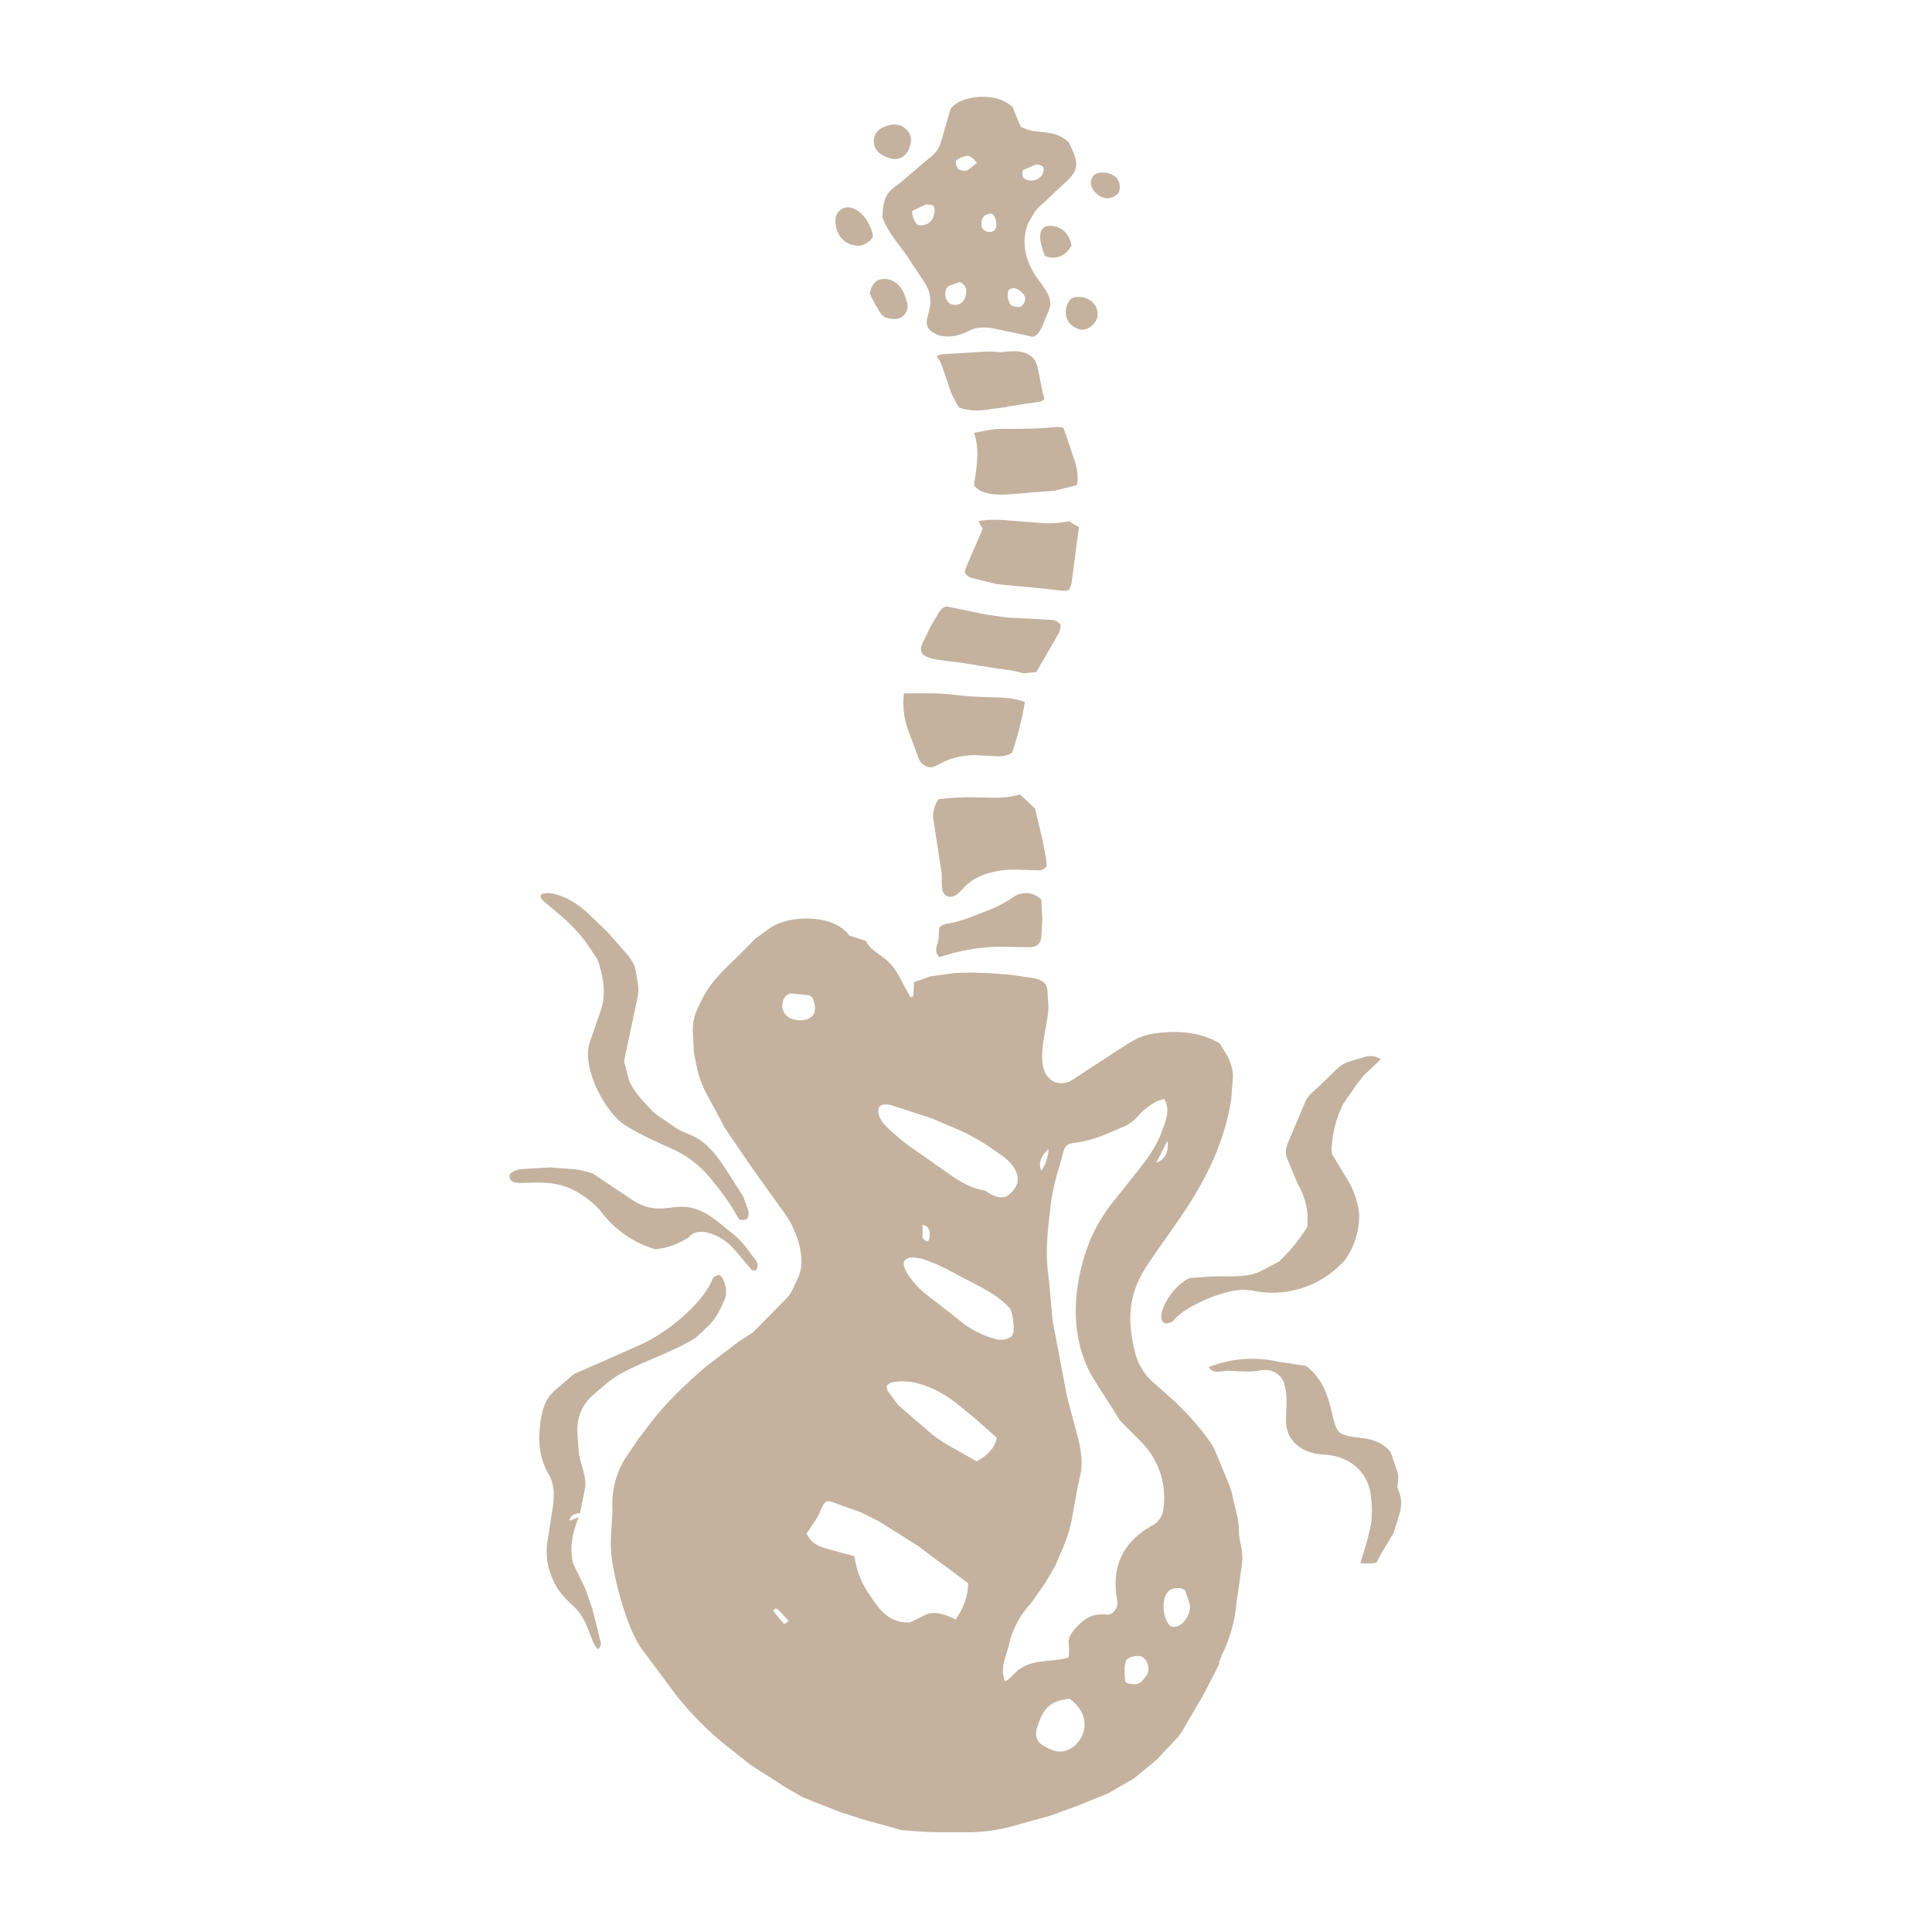
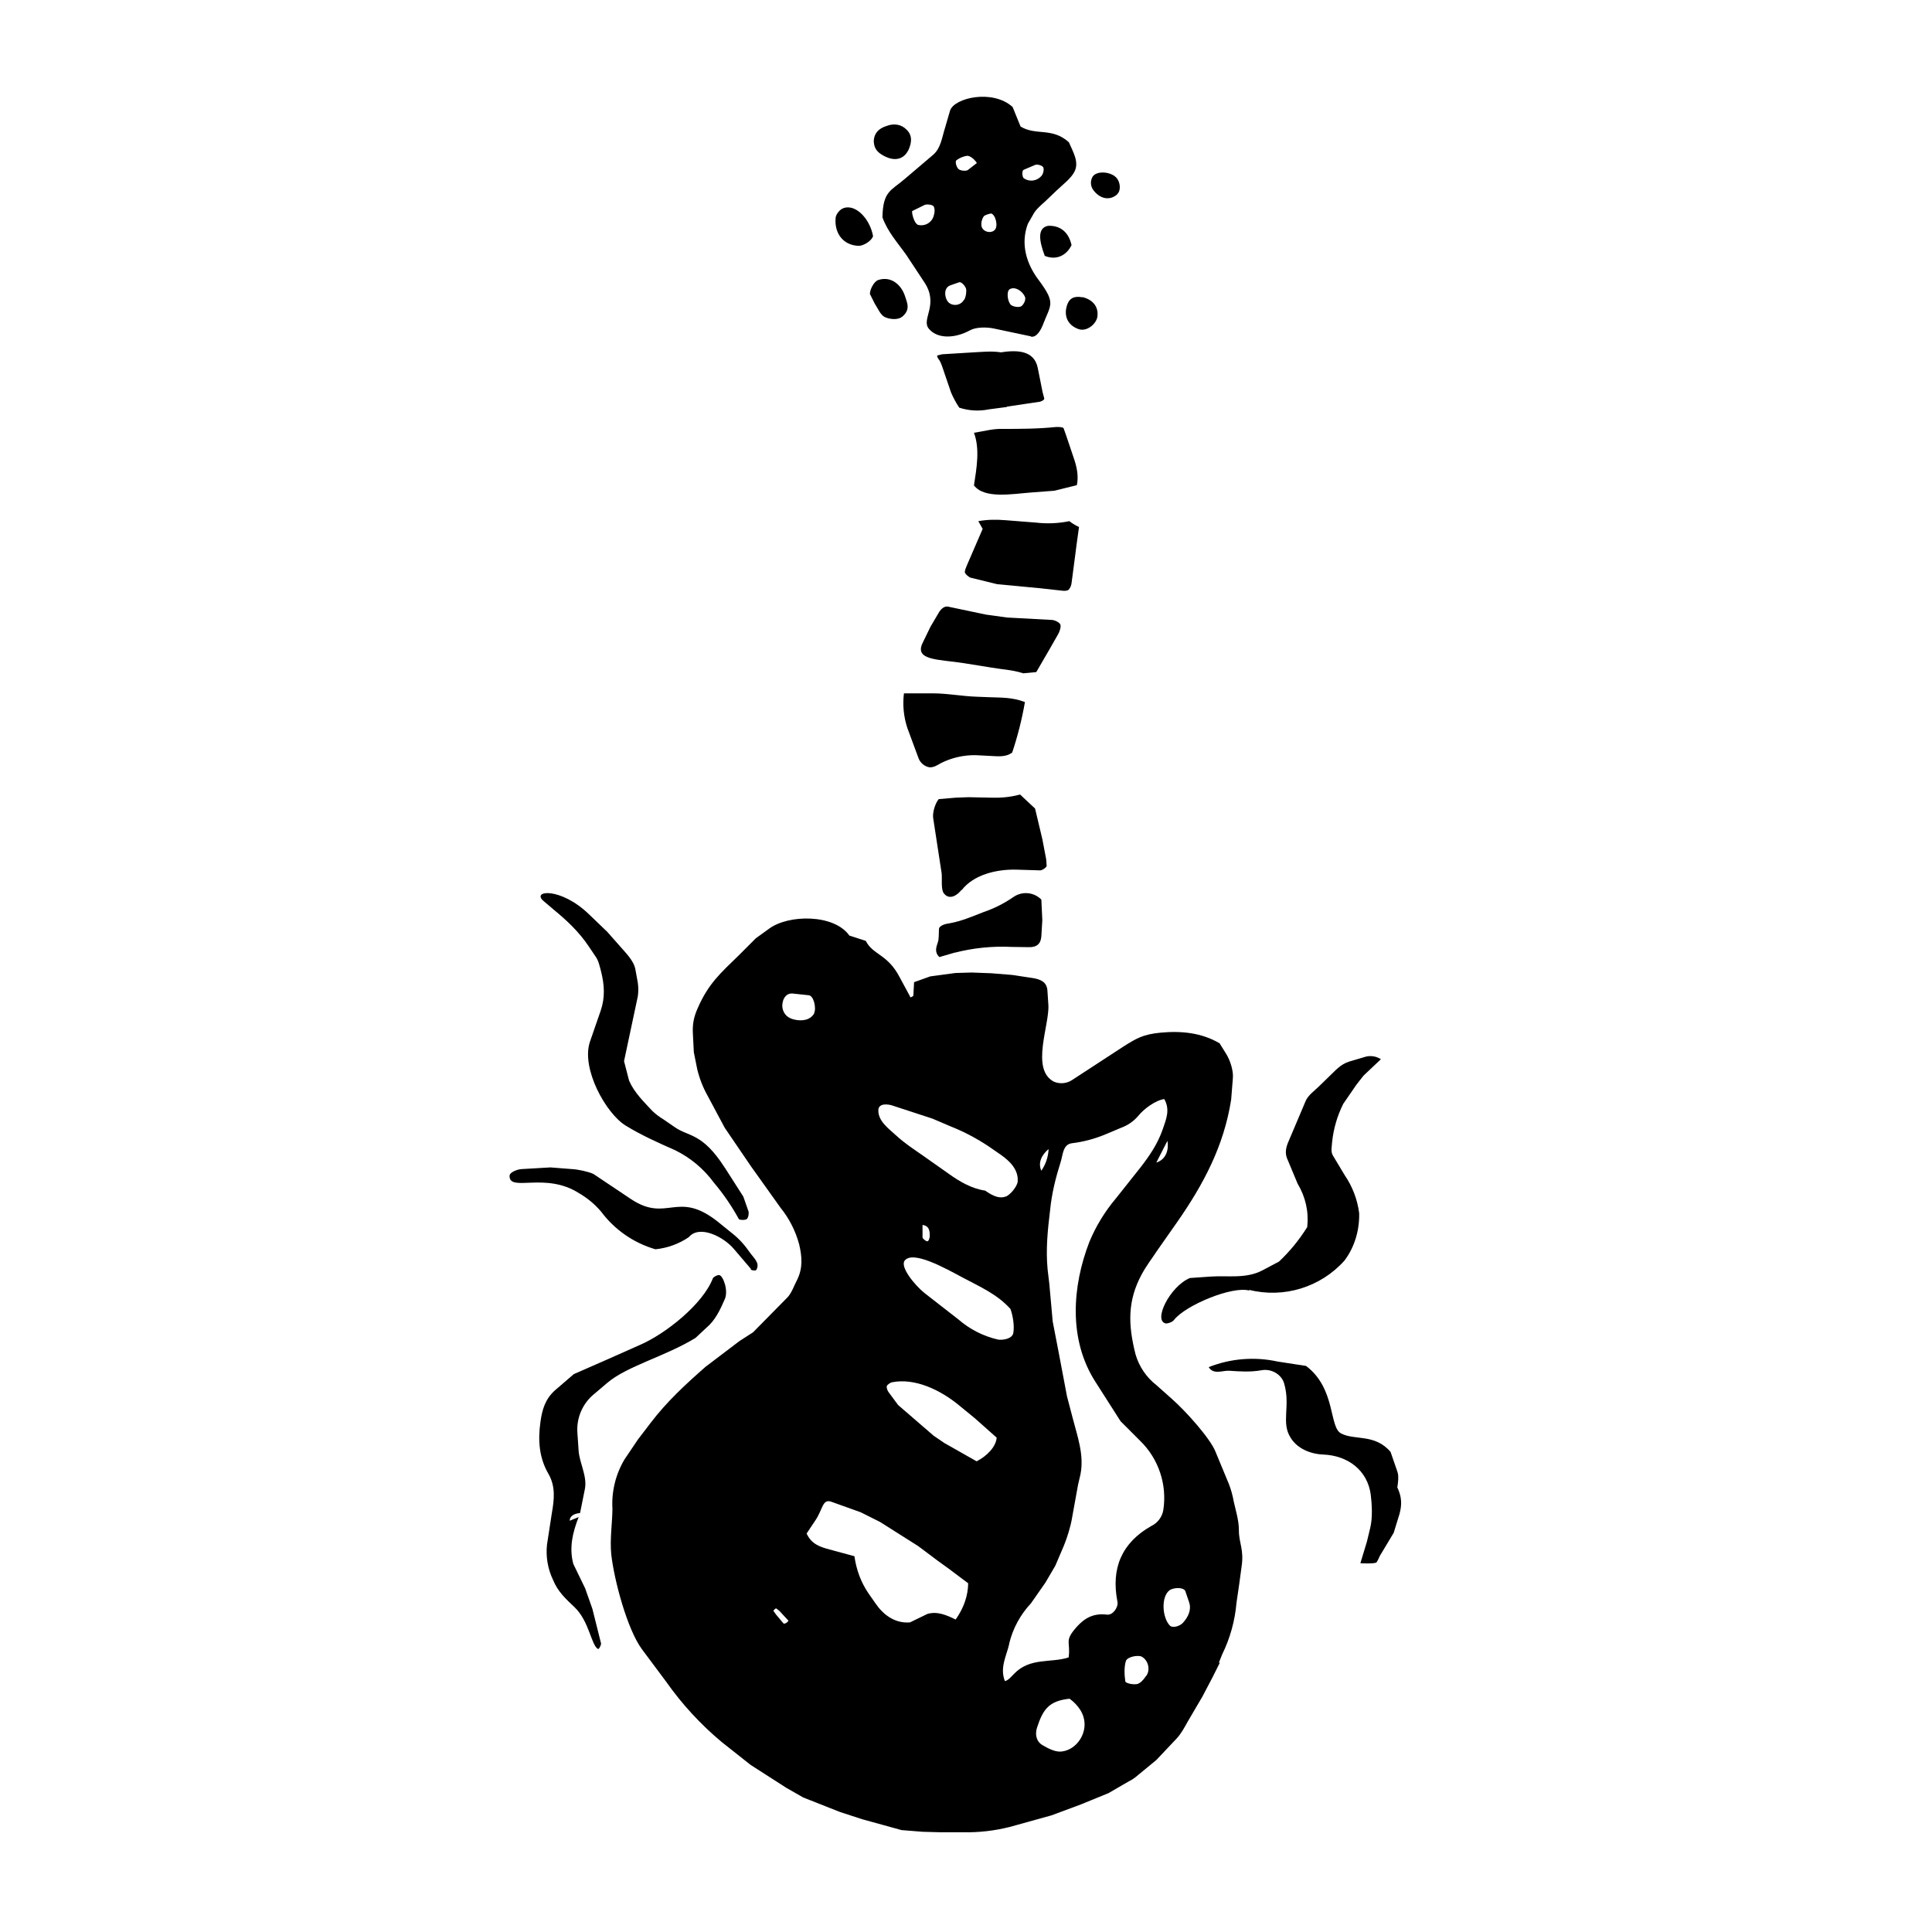
- <svg xmlns="http://www.w3.org/2000/svg" width="800" height="800" fill="none" viewBox="0 0 800 800">
-   <g fill="#c4b29f">
+ <svg xmlns="http://www.w3.org/2000/svg" fill="none" viewBox="0 0 800 800">
+   <g fill="currentColor">
    <path d="m505.1 688.5-3 6-4.2 8-6.1 10.4c-1.3 2.3-2.7 5-4.6 7l-8.4 8.9-7.3 6q-2.1 1.9-4.4 3l-8.1 4.7-11.5 4.7-12.1 4.5-17.3 4.8a73 73 0 0 1-19.4 2.2h-9.4l-7.3-.2-8.7-.7-16.3-4.5-9.2-3-15.2-6-7-4-14.8-9.5-12-9.5a130 130 0 0 1-23-25l-10-13.4c-6.1-8.3-11.5-28.6-12.7-39.3-.6-6.3.4-12.5.5-18.7a36 36 0 0 1 5-20.6l5.6-8.3 5.2-6.8c6.6-8.7 14.5-16 22.7-23.2l14.1-10.7 5.6-3.6 14-14.2c2-1.9 3-5.2 4.3-7.6 2.4-4.9 2-9.6.8-14.7a41 41 0 0 0-7.7-15.1L311 483l-10.9-16-7-13.1a43 43 0 0 1-4.4-11.2l-1.4-7-.4-7.8c-.2-3.8.4-6.8 1.9-10.2 4.5-10.4 9.4-14.6 17.2-22.2l7-7 5.4-3.9c8-6 27-6.2 33.3 2.8l6.8 2.2c3 5.9 9 5.4 14 15l4 7.4.5 1s1.2-.4 1.2-.8l.3-5.5 6.7-2.4 10.4-1.4 6.7-.2 8.1.3 8.7.7 8.6 1.3c3 .5 5.7 1.5 6 5l.4 6c.6 8.3-7.5 26.8 2.3 31.9a8 8 0 0 0 7.4-.6l21-13.7c5.8-3.7 8.5-5.3 15.8-6 8.5-.8 16.9 0 24.4 4.4l2.8 4.5c1.6 2.6 3 6.9 2.7 10l-.7 8.8c-3 19.2-11.4 35-22.4 50.8l-8 11.4c-2.3 3.5-4.6 6.4-6.6 10.1-6 11-5.7 21-2.6 33.2a25 25 0 0 0 8.7 12.8l6.4 5.7c5.7 5 15.9 16.4 18 21.8l5.6 13.5q1.3 3.4 2 7.3c.9 4 2.1 7.7 2.1 11.8 0 5.4 2.2 7.9 1.1 15.1l-1 7.4-1.1 7.5a60 60 0 0 1-5.9 21.3l-1.4 3.5zm-168-269c1-1.9-.1-7.3-2.3-7.4l-6.6-.7c-3.3-.3-4.6 3.4-4.2 6q.8 3.9 5 4.8c3 .7 6.6.3 8.2-2.7m80.7 261.2c-1.1 4.9-4 9.8-1.8 15.4 1.3-.2 2.7-1.9 3.8-3 6.6-6.9 15.3-4.4 22.6-6.8.9-6.7-2-6.6 3.3-12.6 3.5-3.9 7.2-5.8 12.7-5.1 2.4.2 4.7-3.2 4.2-5.4q-4.1-21 14-31.3a9 9 0 0 0 5-6.6 33 33 0 0 0-9.7-28.8l-8-8-10.4-16.3c-11.2-17.4-9.7-39.4-2.5-58a69 69 0 0 1 11-18l10-12.6c3.9-5 7.3-10 9.4-16.1 1.4-4.1 3.1-8 .6-12.4-3.7.5-8.6 4.2-10.8 7a17 17 0 0 1-7.1 4.9l-6.2 2.6a52 52 0 0 1-14.2 3.8c-3.7.5-3.7 4.9-4.5 7.4-2.2 7-3.8 13.3-4.5 20.5-1 8.2-1.8 16.2-1 24.4l.7 5.9 1.4 15.6 2.4 12.4 3.5 18.5 2.3 8.8c2 7.8 4.9 15.5 3.3 23.6l-1 4.3-2.5 13.8c-.6 3.6-2 8.1-3.4 11.5l-3.5 8.2-4.1 7-6 8.6a37 37 0 0 0-9 16.6zm-1.5-185.2c2-.7 4.8-4.3 5-6.2.4-5-3.3-8.5-6.8-11l-5.2-3.6q-7.5-5-15.8-8.3l-7.5-3.2-16.2-5.3c-1.8-.7-6.3-1.4-6.2 2 0 4.5 4.5 7.6 7.4 10.3 3.6 3.3 7.2 5.6 11.2 8.4l10.5 7.4c4.6 3.3 9.6 6.2 15.1 7 2.1 1.4 5.3 3.6 8.4 2.5m62.5-14.1c4.4-1.4 5.2-5.9 4.6-9zm-47.7 3.5a17 17 0 0 0 3.1-9.1c-2.6 2.2-4.6 5.4-3 9M385 511.7c0-2.7-.6-4.1-3-4.5v5.3c.2.5 1.4 1.5 2 1.5.5 0 1-1.3 1-2.3m28.2 43c2.4.3 6-.4 6.4-2.8.5-3-.2-7.2-1.2-9.9-5.6-6.2-12.7-9.2-19.8-13s-20.6-11.4-24-7c-2 2.6 4.2 10.2 8.2 13.4l14 10.9a38 38 0 0 0 16.5 8.4m-8.9 50.4c4.3-2.2 8-6 8.3-9.8l-9-8-6.6-5.4c-7.5-6.2-18.2-11.5-27.9-9.5-.6.2-1.9 1-2 1.6-.2.5.3 1.9.7 2.4l4 5.4 14.7 12.7 4.4 3zm-8.6 65.4q5-7.2 5.1-14.9l-8-6-4.7-3.4-8-6-15.8-10-8-4-12-4.3c-3.9-1.5-3.6 3-6.8 7.7L334 635c2 4.3 5.3 5.5 9.5 6.6l10.3 2.8q1.2 8.5 5.7 15.2l3 4.3c3.2 4.7 8 8.4 14.3 7.9l7.2-3.5c4-1.2 7.8.4 11.7 2.3zm94 1.5c2.3-2.5 3.6-5.5 2.6-8.5l-1.6-4.7c-.9-1.7-4.8-1.4-6.4-.4-3.7 2.6-3.2 11.2-.1 14.6 1.2 1.4 4.3.3 5.5-1m-163.5-1.1-3.6-3.9-1.3-1c-.2-.1-1.3.9-1.1 1.1l1 1.4 3.1 3.7c.5.5 2.4-.8 2-1.4zM474.6 694c1.8-2.4 1-6.4-1.8-8-1.5-.8-6 0-6.6 1.8-.8 2.6-.6 6-.2 8.6 1 .9 3.6 1.2 5 .9q1.8-.6 3.6-3.4zm-42.8 28.7c1.9 1.1 4.8 2.7 7.3 2.6 5.6-.3 10-5.7 10-11.2 0-4.5-2.7-8.1-6.2-10.7-8.5.9-11 4.3-13.5 12-.9 2.8-.3 5.8 2.4 7.3" />
    <path d="M517.3 534.4c-6.9-2-26.4 6-31.2 12.2-.6.8-2.4 1.5-3.4 1.4-5.3-1.1 1.7-15.3 10-18.8l8.6-.6c7-.5 14.5 1 21.3-2.5l7-3.7q6.7-6.3 11.7-14.3 1-9.6-4-18l-4.3-10.3c-1-2.3-.5-4.7.4-6.8l7.2-17c1-2.5 3.8-4.4 5.6-6.2l3.7-3.6c3-2.8 5-5.5 9-6.7l6.8-2a8 8 0 0 1 6.1 1.1l-7.2 6.8-2.9 3.7-5.5 8a46 46 0 0 0-4.6 15.8c-.1 2-.7 4 .4 5.7l4.8 8a36 36 0 0 1 6 15.7c.2 7.2-2 14.3-6.1 19.7a40 40 0 0 1-39.5 12.1zm-275 123.3 3 8.5 3.6 14.4c0 .5-.8 2.4-1.3 2.2-2.8-1.6-3.6-11.4-9.6-17.2-3.7-3.5-7-6.5-9-11.4a27 27 0 0 1-2.5-14.6l2-13c1-5.7 1.6-11.1-1.4-16.3-3.9-6.7-4.4-14-3.3-21.6.7-5.1 2-9.4 6-13l7.8-6.7 13.9-6.1 13.5-6c10.6-4.6 26-16.8 30.2-27.6.3-.6 2-1.5 2.7-1.3 1.6.4 3.8 6.5 2.2 10-1.9 4.4-4 8.8-7.6 11.8L288 554c-12.4 7.6-28.2 11.6-36.4 18.5l-5.3 4.5a19 19 0 0 0-7.2 16.5l.5 7.3c.4 5.1 3.6 10.5 2.6 15.7l-2 10c-1.8.2-4.2.8-4.3 3.2l3.7-1.5c-2.5 6.4-4 12.7-2.2 19.4zM300 483.3l7.8 12.2 2.1 6c.3.8 0 2.8-.7 3.3s-2.5.4-3.2.1a91 91 0 0 0-10.4-15.2 44 44 0 0 0-16-13.4c-7-3.1-13.8-6.1-20.5-10.2-8.2-5-18.6-23.7-14.8-34.8l4.4-12.7c1.9-5.5 1.6-10.7.2-16.3-.6-2.2-1-4.5-2.4-6.4l-2.7-4c-4-6-9.1-10.8-14.6-15.3l-4-3.4c-5.5-4.5 6.8-6.1 18.7 5.4l7.5 7.2 5.4 6.1c2.3 2.7 5.6 5.8 6.3 9.5l1 5.5a20 20 0 0 1 0 5.7l-5.7 26.8 2.1 8.1c2.2 5 6 8.6 9.6 12.5q2.1 2 4.6 3.5l4.8 3.3c5.8 4 11.3 2.2 20.6 16.7zm269.6 163.8c-1.3.4-4 .3-6.3.2l2.7-8.9 1.4-5.8c1-4.3.7-9.5.2-13.7-1.4-10.3-9.7-16.2-19.6-16.6-5.3-.2-10.8-2.4-13.6-7-4-6.2 0-13.1-2.6-22.2-1-4-5.4-6.5-9.5-5.7-4.6.8-8.7.5-13.3.2-2.7-.2-6.5 1.8-8.5-1.5a49 49 0 0 1 28.6-2.3l11.7 1.8c12.5 9.4 9.4 25.5 14.6 28 5.6 2.9 13.9 0 20.4 7.6l2.8 8.1c.7 1.8.3 4.8 0 6.6 1.8 3.8 2 7 .9 11l-2.4 7.8-5.7 9.5c-.3.5-1.1 2.8-1.8 3M311 525.5l-7-8.2c-4.3-5.2-14.4-10.3-18.8-5a30 30 0 0 1-13.8 5 43 43 0 0 1-22.5-15.6 35 35 0 0 0-9.1-7.6c-14-9-28.9-.3-28.8-7.2 0-1.5 3.2-2.7 4.9-2.8l12-.7 9 .7c2.3.1 6.6 1 8.8 2l15.7 10.5c14.9 9.8 19-3.9 35.6 9.1l4.7 3.8c3.4 2.6 5.9 5 8.4 8.6 2.1 3 4.7 4.8 3.1 7.7-.2.5-2 .3-2.4-.2zm116-386.2-15.6-3.3c-3-.6-7.3-.6-9.8.8-5.8 3.2-13.3 3.8-17-.7-3.3-4 4.4-9.9-1.9-19.3l-7.4-11.2c-3.6-5.1-7.7-9.5-9.9-15.6.2-10.8 3.5-11 9-15.7l12-10.2c3.2-2.8 3.6-7 4.9-11.1l2.1-7.2c1.7-5.3 17.6-9 25.9-1.5l3.3 8.1c6.4 3.9 13 .2 20 6.5 1.6 3.8 4.4 8.2 2.3 12.2-1.4 2.8-5 5.5-7.3 7.7l-4.5 4.3c-1.7 1.6-4 3.4-5.1 5.4l-2.4 4.2c-3.1 8.3-.6 16.6 4.6 23.4 7.2 9.7 4.8 10 1.6 18.5-.7 1.7-2.4 5.3-5 4.8zm-22.5-71.8c-1-1.6-2.8-3-4-3a10 10 0 0 0-4.4 1.8c-.8.6 0 3 .8 3.7.7.7 3.3 1 4 .3zm26.6 5.5c.9-.9 1.3-2.8.9-3.7-.4-.8-2.5-1.4-3.4-1l-4.7 2c-.9.4-.6 3 0 3.5a5.5 5.5 0 0 0 7.2-.8m-51.3 20c3 1 6.2-.8 6.9-3.9q.6-2.1 0-3.5c-.4-.9-2.9-1.1-3.7-.8l-5.3 2.6c-.2 1 .8 4.7 2.1 5.5m30.7-4.5c-.7 0-2.4.6-3 1-1.1 1.3-1.5 3.8-.8 5 .8 1.6 3.5 2.3 5 1 1.9-1.5.5-6.6-1.3-7zm-11.2 35.7c.7-1.3 1-3.6.7-4.6s-1.9-3-2.9-2.6l-3.7 1.3c-2.6 1-2.4 4.6-1 6.6 1.5 2 5.2 2.1 6.8-.7m25.4-.6c-.7-2.7-4.4-5.3-6.7-3.6-1.3 1.3-.5 5.6.9 6.5 1.4.8 3.3.9 4.1.4s1.8-2.3 1.6-3.2m-26.4 244.9c-1.4 1.9-4.8 4.5-7.2 1.5-1.4-1.6-.7-6.3-1-8.5l-3.5-22.8c-.3-2.3.8-6 2.3-7.8l7-.6 5.3-.2 9.6.2c4 .1 7.6-.2 11.8-1.3l6.2 5.8 3 12.6 1.6 8.4.2 2.7c0 .7-2 2-2.8 1.9l-9.8-.3c-8.2-.2-17.7 2.1-22.6 8.5zm20.9-56.8c-2.8 2-6.1 1.4-9.2 1.3l-5.8-.3a31 31 0 0 0-14.2 3.2c-1.8 1-3.2 2-5.1 1.8a6 6 0 0 1-4.3-3.6l-4.7-12.7a33 33 0 0 1-1.4-14.3h12c6 0 12 1.2 18.2 1.4l5.1.2c5.2.2 9.5 0 14.8 2q-1.8 10.5-5.3 21m24.6-70.2a5 5 0 0 1-1.2 2.7c-.6.5-1.8.5-2.6.4l-9-1-18-1.7-11-2.7c-.7-.2-2.3-1.5-2.4-2.3 0-.8.6-2.2 1-3.1l6.4-14.8-1.8-3.2c4-.7 7.3-.7 11.2-.4l12.7 1q7 .8 13.8-.6c1.1.9 3 2 4 2.4l-1 7.2-.8 6.2zm-14.6 36.8-5.4.5c-4.7-1.5-8.9-1.6-13.4-2.4l-11.2-1.8c-10-1.6-20.6-1-17.1-8.3l3.3-6.8 3.3-5.6c.7-1.3 2.2-3.1 4-2.7l15.7 3.3 8.7 1.2 18.5 1c1.1 0 3.3 1 3.6 2s-.4 3-1 4l-3.6 6.3zm-1.8-74.4c-8.1.6-19.6 2.8-24-2.9 1.1-7.2 2.5-15.1 0-21.8 3.4-.5 7.9-1.7 11.3-1.6 7.9 0 15 0 22.8-.8.8 0 2.7 0 3 .5l1 2.8 3.2 9.5c1.3 3.7 2.1 7.6 1.3 11.3l-9.3 2.3zm-10.2-35.4-7.6 1a24 24 0 0 1-12.3-.7 39 39 0 0 1-3.4-6.3l-2.6-7.6c-.7-2-1.5-5-2.7-6.4-.2-.2-.6-1.2-.4-1.3l2-.5 13-.8c4-.2 7.5-.6 11.4 0 7.5-1.2 13.8-.4 15.2 6.4l2 10 .7 2.7c.2.6-1.5 1.4-2.2 1.4l-13.4 2zm-21.6 225.9-6.5 1.9c-2.1-1.9-1.4-4-.6-6.3.4-1.2.3-3.4.4-5.2 0-1.6 2.8-2.3 4.5-2.5 4.9-.9 9.3-2.8 13.9-4.6a51 51 0 0 0 12.5-6.3 9 9 0 0 1 11.5 1.1l.4 8.5-.4 6.7q-.3 4.7-5.3 4.5l-7-.1a79 79 0 0 0-23.6 2.4zm-22.2-263.1c-1.5 1.2-5 1-7.1-.1-1.7-1-2.6-3.3-4-5.5l-2-4c0-1.8 1.7-5.3 3.6-5.8 5.4-1.7 9.6 2.3 11 6.9 1 3 2.2 5.6-1.4 8.5zm-11.8-33.5c-.6 2-4 4-5.9 4-6.4-.2-10.1-5.1-9.6-11.4 0-1.4 1.4-3.2 2.6-3.9 5-2.7 11.5 3.6 12.9 11.2M376 62.4c-2 3.8-5.7 4.2-9.3 2.5-3.1-1.5-4.8-3.1-4.9-6.5q.2-4.6 5.2-6.2c3-1.2 6.2-.8 8.4 1.5 2.6 2.5 2.1 5.6.6 8.8m72.1 60.5c4.3 1 6.9 3.9 6.3 8.2-.5 3-4.5 6.4-8 5-4.5-1.7-5.9-5.6-4.6-9.7q1.3-4.4 6.3-3.4" />
    <path d="M432.6 105.9c-2.3-6.1-3.2-11.5 1.4-12.4 5.4-.2 8.6 3 9.7 8-2 4.2-6.3 6.5-11.2 4.4m30.1-25.4c-3.5 3-7.5 1.4-9.8-1.7a5 5 0 0 1-.6-5.2c1.3-3.2 8.2-2.7 10.4.4 1.3 1.7 1.6 5 0 6.4z" />
  </g>
</svg>
